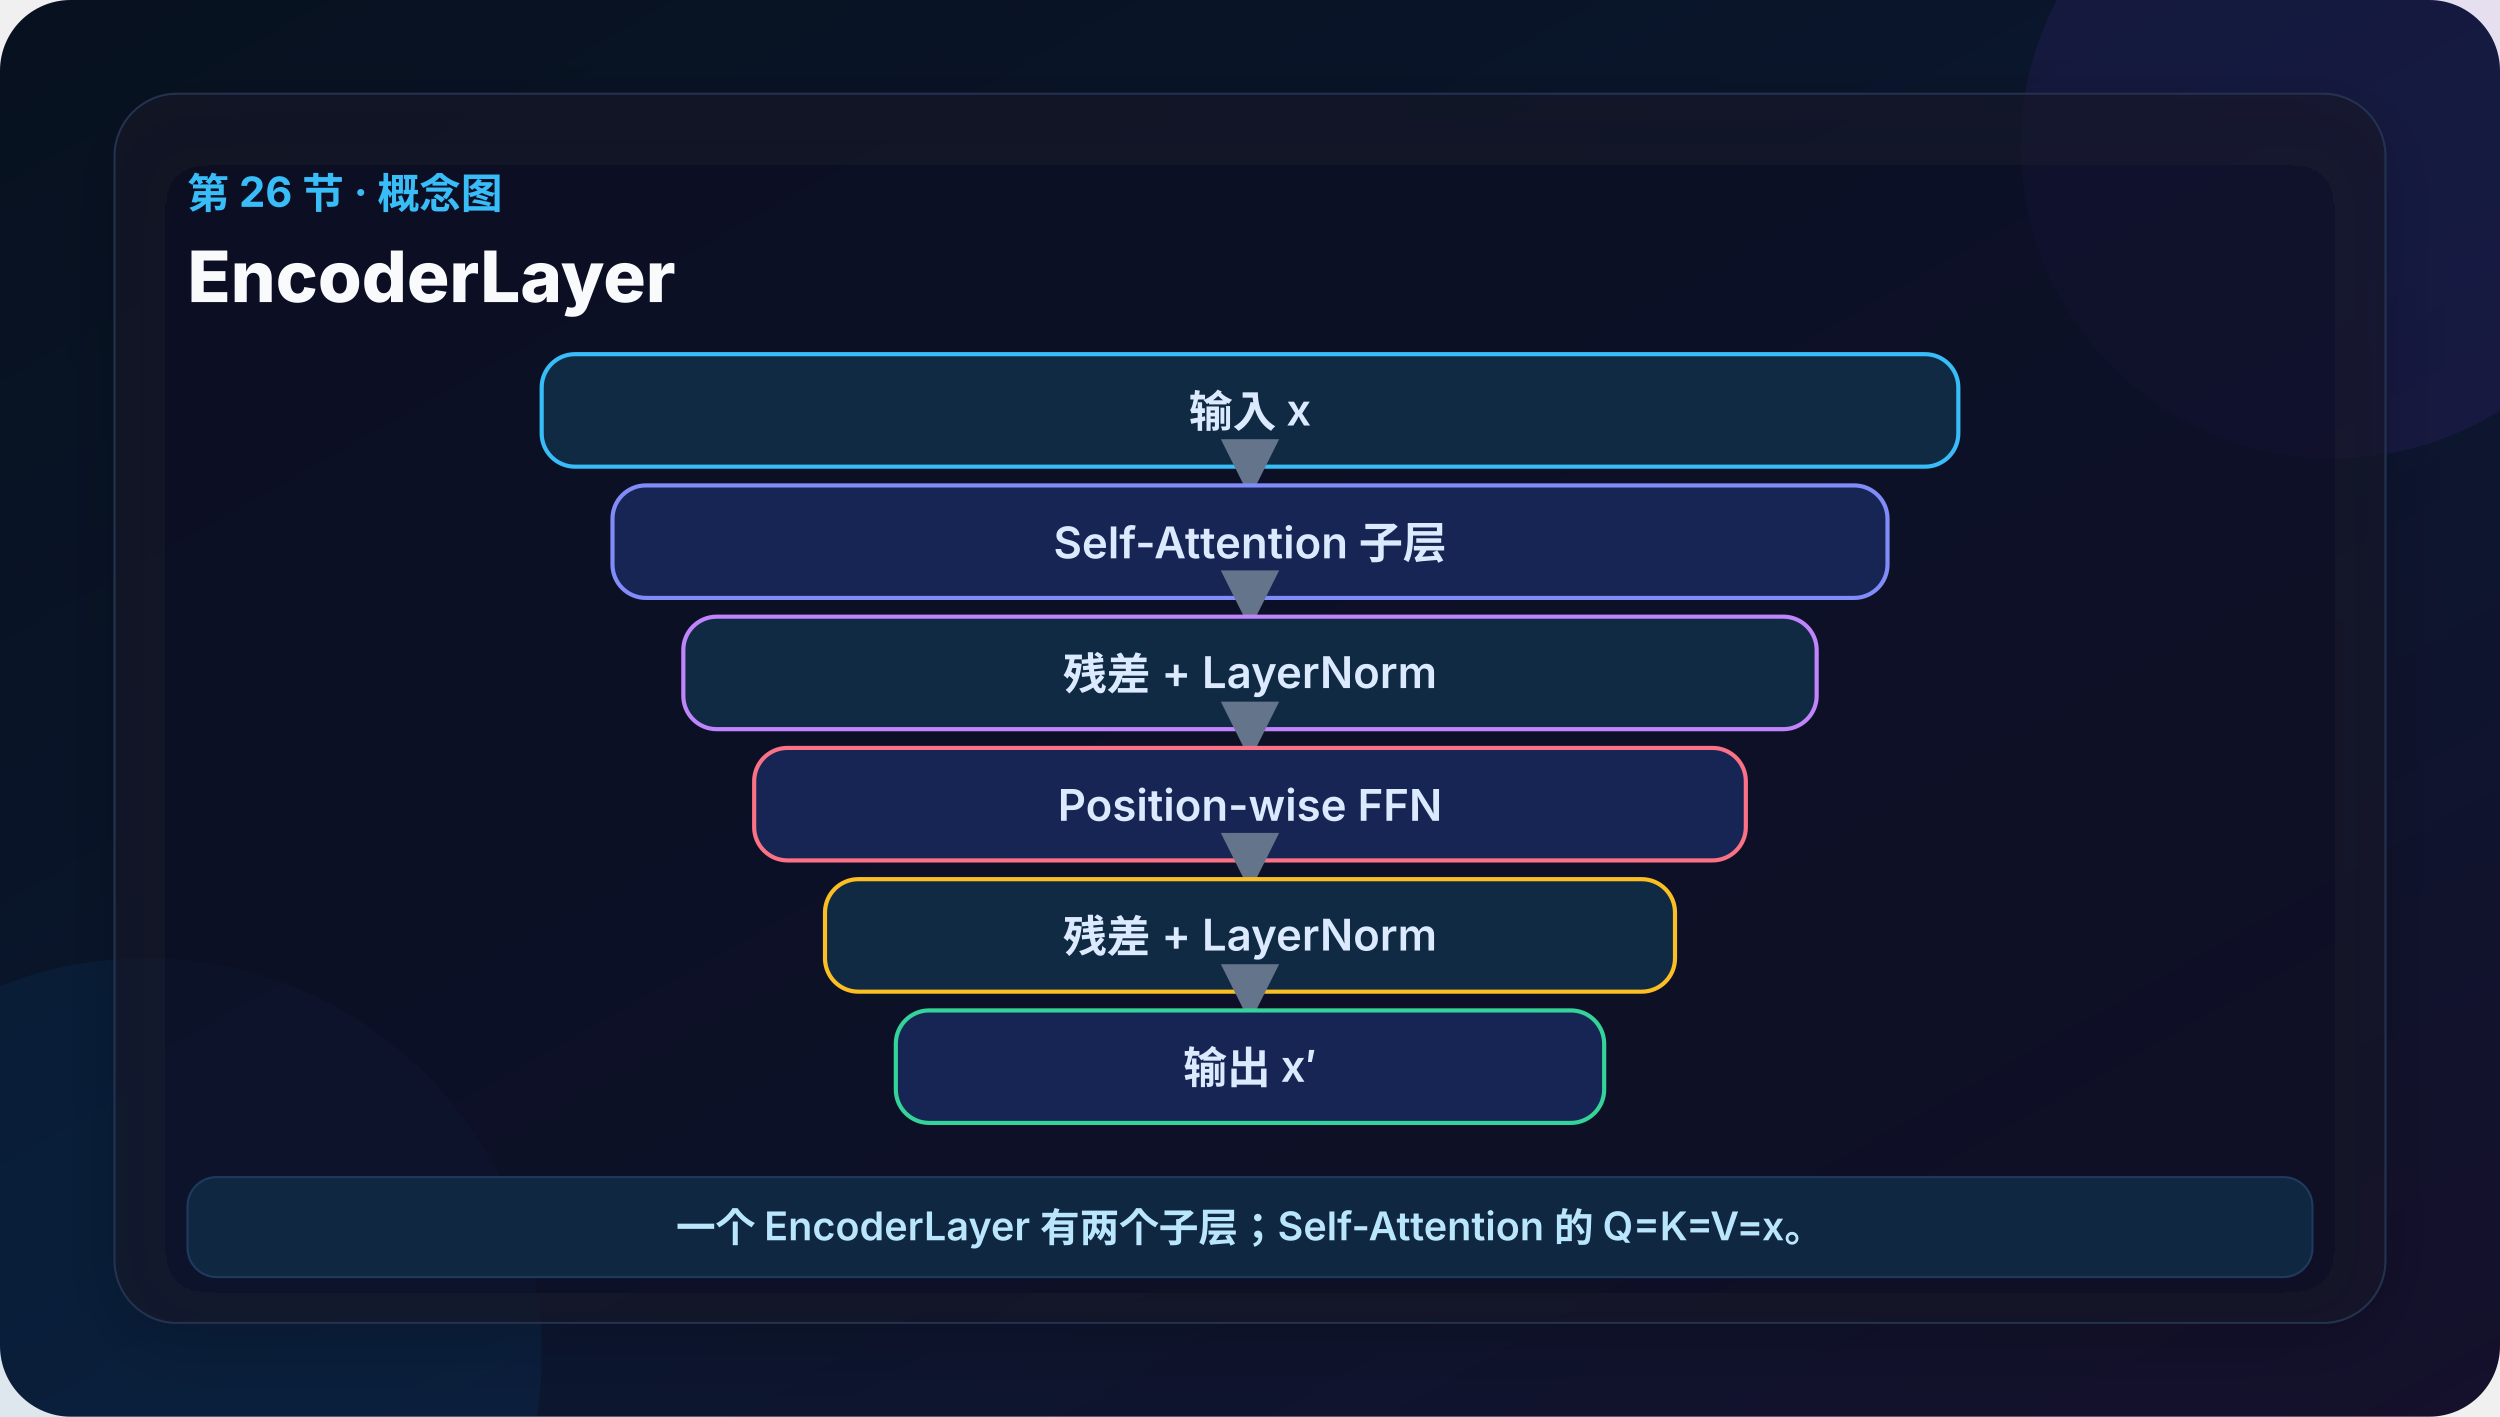
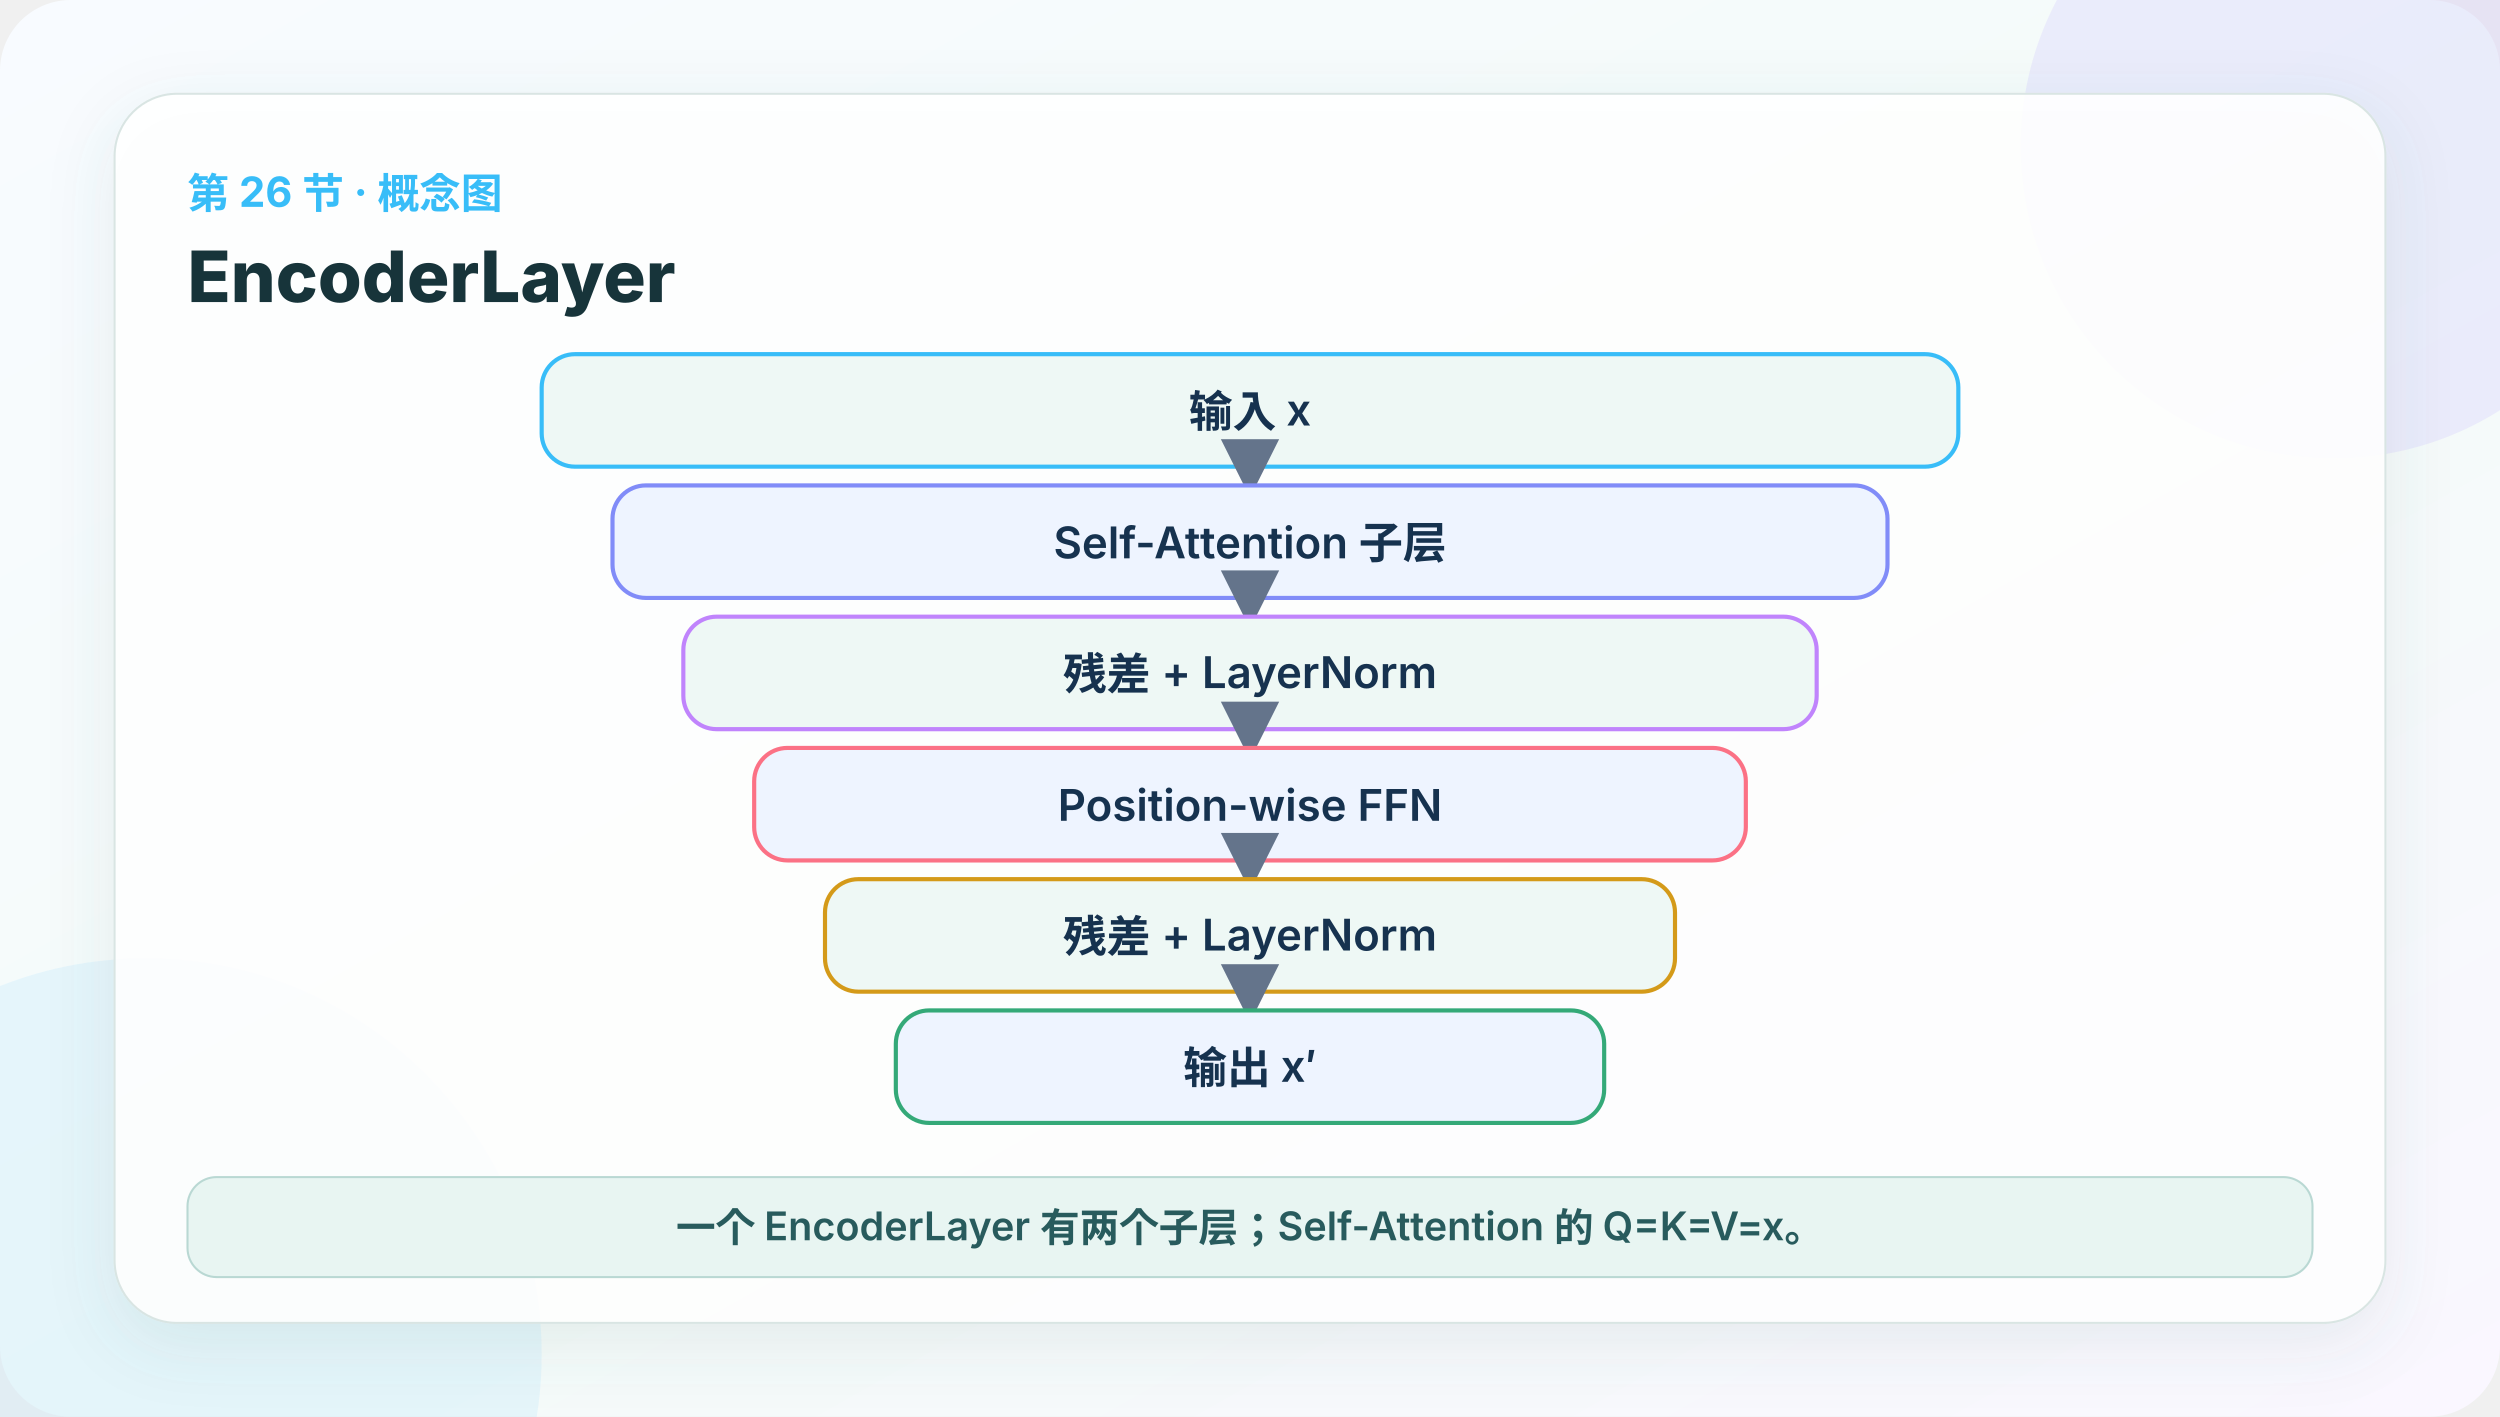
<svg xmlns="http://www.w3.org/2000/svg" width="1200" height="680" viewBox="0 0 1200 680" role="img" aria-labelledby="title desc">
  <defs>
    <linearGradient id="bg" x1="0" y1="0" x2="1" y2="1">
-       <stop offset="0" stop-color="#07111f" />
-       <stop offset="0.55" stop-color="#0b1730" />
-       <stop offset="1" stop-color="#15102b" />
+       <stop offset="0" stop-color="#f8fbff" />
+       <stop offset="0.55" stop-color="#f4fbf9" />
+       <stop offset="1" stop-color="#faf7ff" />
    </linearGradient>
    <filter id="shadow" x="-20%" y="-20%" width="140%" height="140%">
-       <feDropShadow dx="0" dy="10" stdDeviation="16" flood-color="#000" flood-opacity=".3" />
+       <feDropShadow dx="0" dy="10" stdDeviation="16" flood-color="#47716d" flood-opacity=".12" />
    </filter>
    <marker id="arrow" viewBox="0 0 10 10" refX="9" refY="5" markerWidth="7" markerHeight="7" orient="auto-start-reverse">
      <path d="M 0 0 L 10 5 L 0 10 z" fill="#64748b" />
    </marker>
  </defs>
  <rect width="1200" height="680" rx="34" fill="url(#bg)" />
-   <circle cx="1120" cy="70" r="150" fill="#7c3aed" opacity=".09" />
-   <circle cx="70" cy="650" r="190" fill="#0284c7" opacity=".08" />
+   <circle cx="1120" cy="70" r="150" fill="#c4b5fd" opacity=".22" />
+   <circle cx="70" cy="650" r="190" fill="#bae6fd" opacity=".28" />
  <g filter="url(#shadow)">
-     <rect x="55" y="45" width="1090" height="590" rx="30" fill="#081426" fill-opacity=".6" stroke="#26334d" />
+     <rect x="55" y="45" width="1090" height="590" rx="30" fill="#ffffff" fill-opacity=".88" stroke="#d9e5e3" />
  </g>
  <text x="90" y="100" font-family="Inter, PingFang SC, Microsoft YaHei, sans-serif" font-size="20" font-weight="700" fill="#38bdf8">第 26 节 · 概念图</text>
-   <text x="90" y="145" font-family="Inter, PingFang SC, Microsoft YaHei, sans-serif" font-size="34" font-weight="800" fill="#f8fafc">EncoderLayer</text>
+   <text x="90" y="145" font-family="Inter, PingFang SC, Microsoft YaHei, sans-serif" font-size="34" font-weight="800" fill="#17343a">EncoderLayer</text>
  <g font-family="Inter, PingFang SC, Microsoft YaHei, sans-serif">
-     <rect x="260" y="170" width="680" height="54" rx="16" fill="#102a43" stroke="#38bdf8" stroke-width="2" />
-     <text x="600" y="205" text-anchor="middle" font-size="21" font-weight="600" fill="#dbeafe">输入 x</text>
+     <rect x="260" y="170" width="680" height="54" rx="16" fill="#eef8f5" stroke="#38bdf8" stroke-width="2" />
+     <text x="600" y="205" text-anchor="middle" font-size="21" font-weight="600" fill="#16324f">输入 x</text>
    <path d="M 600 226 L 600 236" stroke="#64748b" stroke-width="4" fill="none" marker-end="url(#arrow)" />
-     <rect x="294" y="233" width="612" height="54" rx="16" fill="#172554" stroke="#818cf8" stroke-width="2" />
-     <text x="600" y="268" text-anchor="middle" font-size="21" font-weight="600" fill="#dbeafe">Self-Attention 子层</text>
+     <rect x="294" y="233" width="612" height="54" rx="16" fill="#eef4ff" stroke="#818cf8" stroke-width="2" />
+     <text x="600" y="268" text-anchor="middle" font-size="21" font-weight="600" fill="#16324f">Self-Attention 子层</text>
    <path d="M 600 289 L 600 299" stroke="#64748b" stroke-width="4" fill="none" marker-end="url(#arrow)" />
-     <rect x="328" y="296" width="544" height="54" rx="16" fill="#102a43" stroke="#c084fc" stroke-width="2" />
-     <text x="600" y="331" text-anchor="middle" font-size="21" font-weight="600" fill="#dbeafe">残差 + LayerNorm</text>
+     <rect x="328" y="296" width="544" height="54" rx="16" fill="#eef8f5" stroke="#c084fc" stroke-width="2" />
+     <text x="600" y="331" text-anchor="middle" font-size="21" font-weight="600" fill="#16324f">残差 + LayerNorm</text>
    <path d="M 600 352 L 600 362" stroke="#64748b" stroke-width="4" fill="none" marker-end="url(#arrow)" />
-     <rect x="362" y="359" width="476" height="54" rx="16" fill="#172554" stroke="#fb7185" stroke-width="2" />
-     <text x="600" y="394" text-anchor="middle" font-size="21" font-weight="600" fill="#dbeafe">Position-wise FFN</text>
+     <rect x="362" y="359" width="476" height="54" rx="16" fill="#eef4ff" stroke="#fb7185" stroke-width="2" />
+     <text x="600" y="394" text-anchor="middle" font-size="21" font-weight="600" fill="#16324f">Position-wise FFN</text>
    <path d="M 600 415 L 600 425" stroke="#64748b" stroke-width="4" fill="none" marker-end="url(#arrow)" />
-     <rect x="396" y="422" width="408" height="54" rx="16" fill="#102a43" stroke="#fbbf24" stroke-width="2" />
-     <text x="600" y="457" text-anchor="middle" font-size="21" font-weight="600" fill="#dbeafe">残差 + LayerNorm</text>
+     <rect x="396" y="422" width="408" height="54" rx="16" fill="#eef8f5" stroke="#d49a19" stroke-width="2" />
+     <text x="600" y="457" text-anchor="middle" font-size="21" font-weight="600" fill="#16324f">残差 + LayerNorm</text>
    <path d="M 600 478 L 600 488" stroke="#64748b" stroke-width="4" fill="none" marker-end="url(#arrow)" />
-     <rect x="430" y="485" width="340" height="54" rx="16" fill="#172554" stroke="#34d399" stroke-width="2" />
-     <text x="600" y="520" text-anchor="middle" font-size="21" font-weight="600" fill="#dbeafe">输出 x′</text>
+     <rect x="430" y="485" width="340" height="54" rx="16" fill="#eef4ff" stroke="#34a978" stroke-width="2" />
+     <text x="600" y="520" text-anchor="middle" font-size="21" font-weight="600" fill="#16324f">输出 x′</text>
  </g>
-   <rect x="90" y="565" width="1020" height="48" rx="14" fill="#0f2741" stroke="#1e3a5f" />
-   <text x="600" y="596" text-anchor="middle" font-family="Inter, PingFang SC, Microsoft YaHei, sans-serif" font-size="19" font-weight="600" fill="#bae6fd">一个 EncoderLayer 有两个子层；Self-Attention 的 Q=K=V=x。</text>
+   <rect x="90" y="565" width="1020" height="48" rx="14" fill="#e8f5f2" stroke="#b9d8d3" />
+   <text x="600" y="596" text-anchor="middle" font-family="Inter, PingFang SC, Microsoft YaHei, sans-serif" font-size="19" font-weight="600" fill="#285b5d">一个 EncoderLayer 有两个子层；Self-Attention 的 Q=K=V=x。</text>
</svg>
